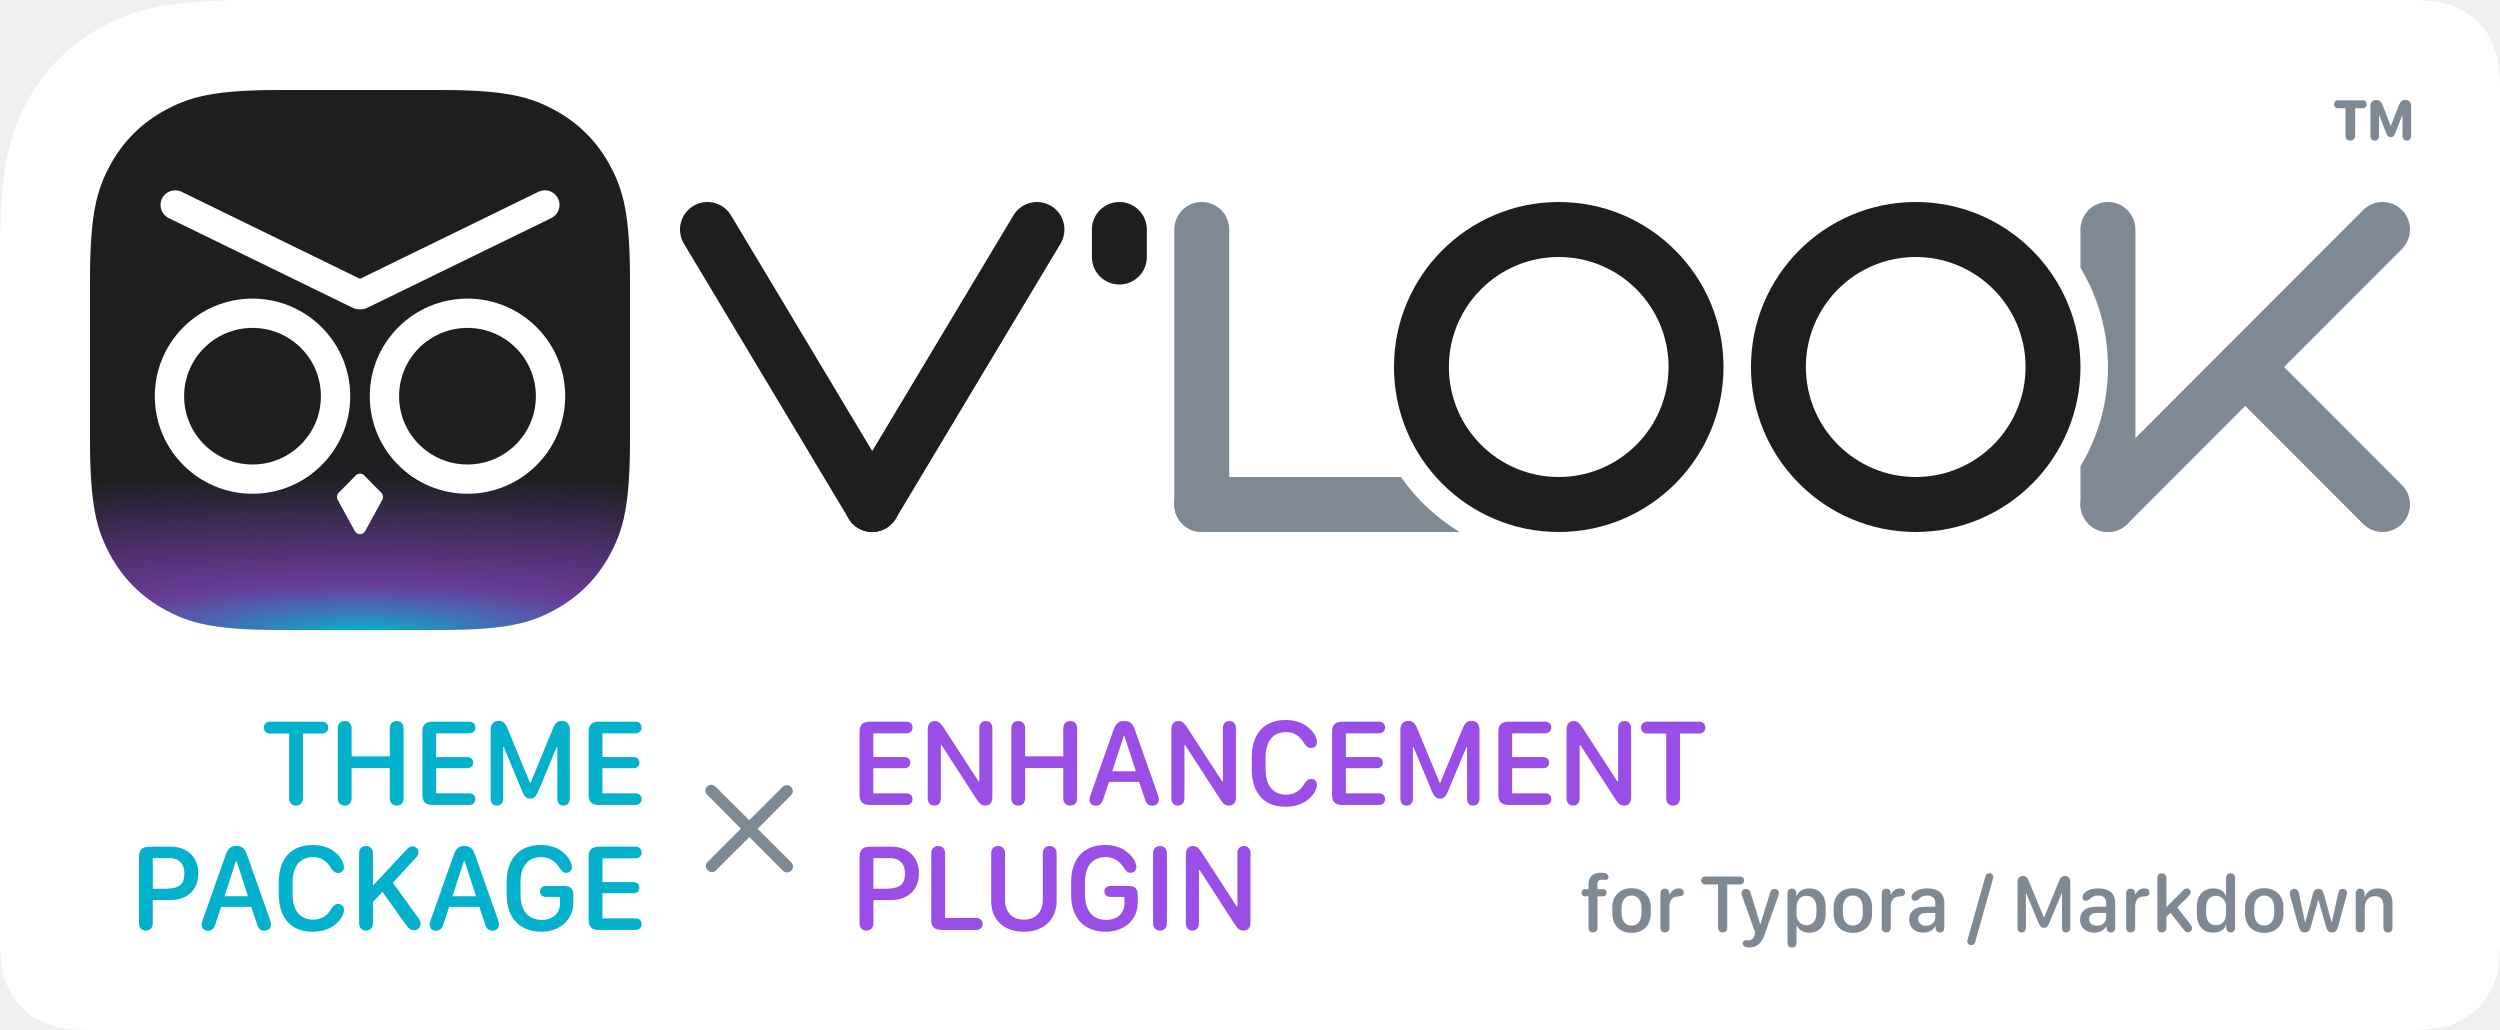
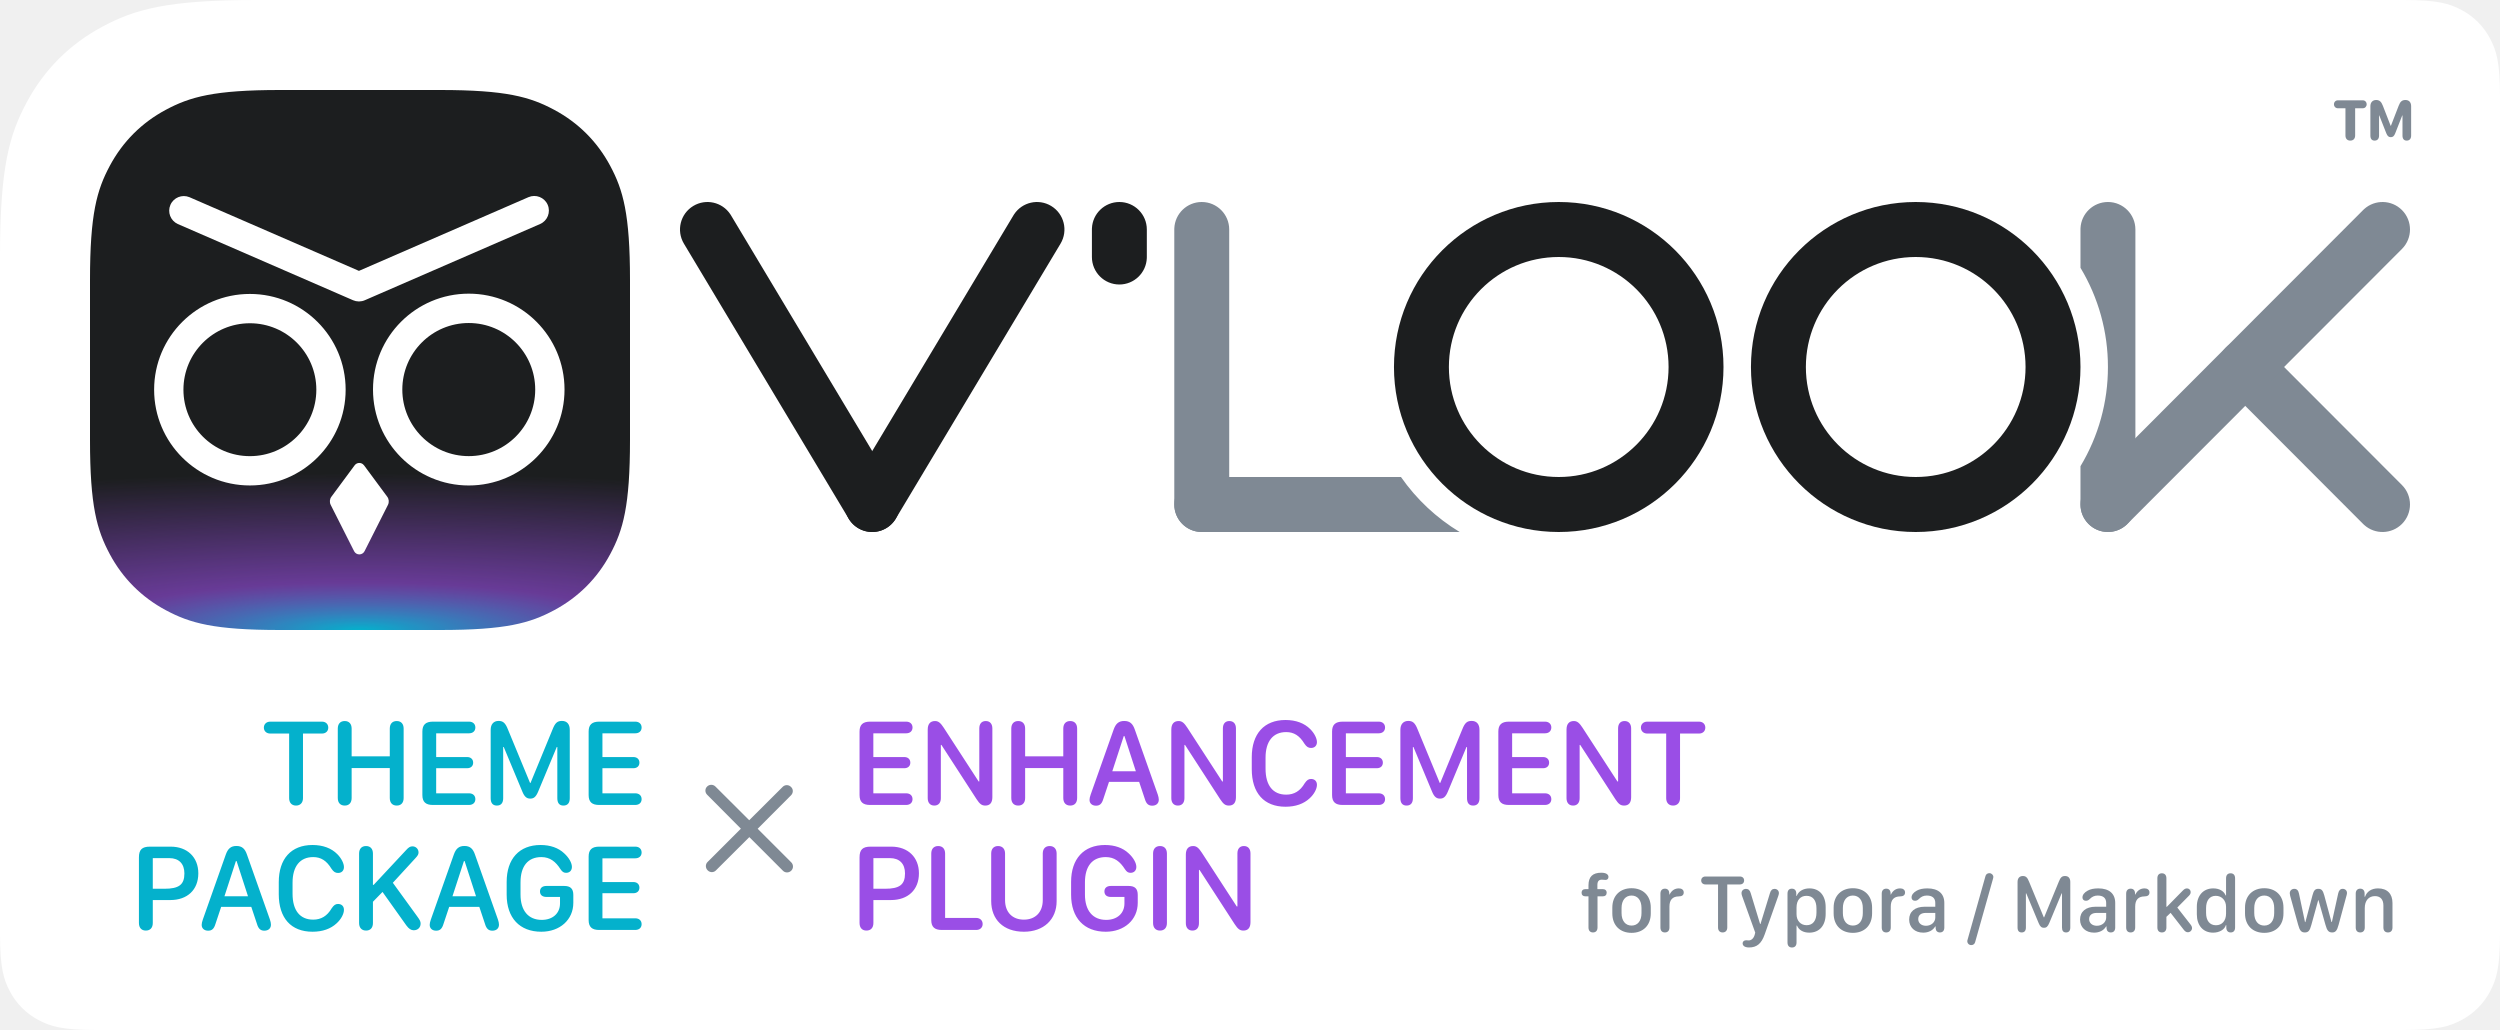
<svg xmlns="http://www.w3.org/2000/svg" xmlns:xlink="http://www.w3.org/1999/xlink" width="500" height="206" viewBox="0 0 500 206">
  <defs>
    <path d="M51.278 0H480.77c6.686 0 9.11.696 11.555 2.003a13.63 13.63 0 0 1 5.67 5.67c1.308 2.445 2.004 4.87 2.004 11.556v167.542c0 6.686-.696 9.11-2.003 11.555a13.63 13.63 0 0 1-5.67 5.67c-2.445 1.308-4.87 2.004-11.556 2.004H19.229c-6.686 0-9.11-.696-11.555-2.003a13.63 13.63 0 0 1-5.67-5.67C.695 195.881 0 193.456 0 186.77V51.278c0-17.83 1.857-24.296 5.343-30.815 3.486-6.518 8.602-11.634 15.12-15.12C26.982 1.857 33.447 0 51.278 0z" id="a" />
    <path d="M0 0h464.227v108H0V0z" id="b" />
    <path d="M38 0h32c13.213 0 18.005 1.376 22.835 3.96 4.831 2.583 8.622 6.374 11.206 11.205C106.624 19.995 108 24.787 108 38v31.998c0 13.214-1.376 18.006-3.96 22.836-2.583 4.831-6.374 8.622-11.205 11.206C88.005 106.624 83.213 108 70 108H38.001c-13.214 0-18.006-1.376-22.836-3.96-4.831-2.583-8.622-6.374-11.206-11.205C1.376 88.005 0 83.213 0 70V38.001c0-13.214 1.376-18.006 3.96-22.836 2.583-4.831 6.374-8.622 11.205-11.206C19.995 1.376 24.787 0 38 0z" id="c" />
    <radialGradient cy="100%" fx="50%" fy="100%" r="72.558%" gradientTransform="matrix(0 -1 2.39932 0 -1.9 1.5)" id="e">
      <stop stop-color="#04B1CC" offset="0%" />
      <stop stop-color="#9A4EE6" stop-opacity=".6" offset="30.303%" />
      <stop stop-color="#9A4EE6" stop-opacity=".35" offset="59.775%" />
      <stop stop-color="#9A4EE6" stop-opacity="0" offset="100%" />
    </radialGradient>
  </defs>
  <g fill="none" xlink:href="#a" fill-rule="evenodd">
    <use fill="#FFF" xlink:href="#a" />
    <g fill-rule="nonzero">
      <g fill="#04B1CC">
        <path d="M59.207 161.114c.854 0 1.391-.574 1.391-1.49V146.71h3.797c.757 0 1.257-.476 1.257-1.184s-.5-1.196-1.257-1.196H54.043c-.744 0-1.27.488-1.27 1.196 0 .696.526 1.184 1.27 1.184h3.784v12.915c0 .928.525 1.49 1.38 1.49zM79.348 161.114c.867 0 1.38-.561 1.38-1.514v-13.879c0-.952-.513-1.513-1.38-1.513-.878 0-1.391.561-1.391 1.513v5.542h-7.63v-5.542c0-.952-.512-1.513-1.379-1.513-.879 0-1.392.561-1.392 1.513v13.88c0 .952.513 1.513 1.392 1.513.867 0 1.38-.561 1.38-1.514v-5.993h7.629v5.993c0 .953.513 1.514 1.391 1.514zM84.475 159.015c0 1.367.66 1.977 2.1 1.977h7.214c.782 0 1.282-.452 1.282-1.16 0-.72-.5-1.171-1.282-1.171h-6.555v-5.018h6.201c.72 0 1.197-.427 1.197-1.11 0-.684-.476-1.123-1.197-1.123h-6.2v-4.749h6.579c.757 0 1.257-.452 1.257-1.16s-.5-1.171-1.257-1.171h-7.239c-1.44 0-2.1.622-2.1 1.977v12.708zM99.38 161.114c.818 0 1.257-.513 1.257-1.477v-10.242h.11l3.711 8.9c.44 1.074.891 1.428 1.6 1.428.695 0 1.135-.342 1.586-1.429l3.711-8.899h.11v10.242c0 .977.415 1.477 1.22 1.477.83 0 1.27-.513 1.27-1.477v-13.672c0-1.135-.573-1.782-1.562-1.782-.903 0-1.367.379-1.88 1.697l-4.407 10.705h-.097l-4.42-10.693c-.512-1.318-1-1.709-1.867-1.709-.989 0-1.587.66-1.587 1.782v13.672c0 .977.427 1.477 1.245 1.477zM117.727 159.015c0 1.367.66 1.977 2.1 1.977h7.214c.782 0 1.282-.452 1.282-1.16 0-.72-.5-1.171-1.282-1.171h-6.555v-5.018h6.201c.72 0 1.197-.427 1.197-1.11 0-.684-.477-1.123-1.197-1.123h-6.2v-4.749h6.579c.757 0 1.257-.452 1.257-1.16s-.5-1.171-1.257-1.171h-7.24c-1.44 0-2.099.622-2.099 1.977v12.708zM29.165 186.114c.88 0 1.392-.562 1.392-1.514v-4.59h3.503c3.406 0 5.603-2.038 5.603-5.346 0-3.21-2.185-5.335-5.53-5.335h-4.138c-1.586 0-2.209.599-2.209 2.149V184.6c0 .952.513 1.514 1.38 1.514zm1.392-8.362v-6.128h3.308c1.917 0 3.015 1.123 3.015 3.064 0 2.27-1.11 3.064-4.016 3.064h-2.307zM41.629 186.138c.744 0 1.16-.366 1.452-1.318l1.148-3.442h6.03l1.148 3.442c.28.94.72 1.318 1.464 1.318.794 0 1.319-.463 1.319-1.196 0-.305-.073-.635-.208-1.037l-4.577-12.952c-.415-1.233-1.014-1.758-2.124-1.758-1.111 0-1.71.537-2.137 1.758l-4.577 12.952c-.159.463-.232.78-.232 1.074 0 .708.525 1.16 1.294 1.16zm3.259-6.884l2.295-7.044h.134l2.283 7.044h-4.712zM55.752 178.826c0 4.773 2.442 7.52 6.75 7.52 2.015 0 3.638-.586 4.798-1.66.916-.818 1.49-1.905 1.49-2.722 0-.708-.452-1.172-1.185-1.172-.512 0-.83.232-1.27.866-.903 1.55-2.111 2.27-3.698 2.27-2.649 0-4.126-1.842-4.126-5.175v-2.221c0-3.26 1.49-5.115 4.126-5.115 1.563 0 2.686.732 3.65 2.32.44.646.793.854 1.33.854.696 0 1.172-.452 1.172-1.172 0-.733-.512-1.77-1.33-2.588-1.184-1.196-2.881-1.831-4.956-1.831-4.285 0-6.75 2.77-6.75 7.446v2.38zM82.742 186.053c.818 0 1.38-.55 1.38-1.33 0-.416-.123-.696-.684-1.453l-4.87-6.714 4.504-4.907c.5-.537.634-.794.634-1.16 0-.684-.525-1.22-1.22-1.22-.428 0-.77.195-1.245.732l-6.507 6.97h-.146v-6.25c0-.952-.513-1.514-1.38-1.514-.879 0-1.391.562-1.391 1.514v13.88c0 .951.525 1.513 1.404 1.513.866 0 1.367-.562 1.367-1.514v-4.248l1.916-1.965 4.76 6.69c.501.683.953.976 1.478.976zM87.234 186.138c.745 0 1.16-.366 1.453-1.318l1.147-3.442h6.03l1.148 3.442c.28.94.72 1.318 1.465 1.318.793 0 1.318-.463 1.318-1.196 0-.305-.073-.635-.207-1.037l-4.578-12.952c-.415-1.233-1.013-1.758-2.124-1.758-1.11 0-1.709.537-2.136 1.758l-4.578 12.952c-.159.463-.232.78-.232 1.074 0 .708.525 1.16 1.294 1.16zm3.26-6.884l2.294-7.044h.135l2.282 7.044h-4.712zM101.333 178.924c0 4.65 2.588 7.422 6.934 7.422 3.723 0 6.396-2.405 6.396-5.774v-1.587c0-1.233-.561-1.794-1.818-1.794h-3.565c-.806 0-1.282.403-1.282 1.098 0 .696.476 1.099 1.282 1.099h2.722v1.306c0 1.965-1.452 3.284-3.65 3.284-2.685 0-4.248-1.856-4.248-5.066v-2.442c0-3.259 1.502-5.053 4.163-5.053 1.733 0 2.869.903 3.845 2.441.342.513.647.708 1.11.708.697 0 1.16-.464 1.16-1.184 0-.806-.61-1.868-1.537-2.71-1.16-1.098-2.784-1.672-4.737-1.672-4.26 0-6.775 2.783-6.775 7.385v2.54zM117.727 184.014c0 1.368.66 1.978 2.1 1.978h7.214c.782 0 1.282-.452 1.282-1.16 0-.72-.5-1.172-1.282-1.172h-6.555v-5.017h6.201c.72 0 1.197-.427 1.197-1.11 0-.684-.477-1.124-1.197-1.124h-6.2v-4.748h6.579c.757 0 1.257-.452 1.257-1.16s-.5-1.172-1.257-1.172h-7.24c-1.44 0-2.099.623-2.099 1.978v12.707z" />
      </g>
      <g fill="#7F8994">
        <path d="M319.503 185.489v-6.217h1.033c.505 0 .798-.277.798-.725 0-.455-.293-.724-.798-.724h-1.058v-.822c0-.74.293-1.066.88-1.066.35 0 .439.049.756.049.35 0 .578-.236.578-.602 0-.236-.114-.432-.326-.586-.244-.163-.618-.253-1.106-.253-1.71 0-2.564.79-2.564 2.523v.757h-.586c-.504 0-.797.269-.797.724 0 .456.3.725.797.725h.586v6.217c0 .635.334 1 .903 1 .57 0 .904-.365.904-1zM326.314 177.644c-2.246 0-3.85 1.432-3.85 3.882v1.147c0 2.482 1.604 3.898 3.85 3.898 2.238 0 3.841-1.416 3.841-3.898v-1.155c0-2.442-1.603-3.874-3.84-3.874zm0 1.465c1.237 0 1.986.968 1.986 2.498v1.001c0 1.554-.749 2.507-1.986 2.507-1.229 0-2.002-.953-2.002-2.507v-1c0-1.53.773-2.5 2.002-2.5zM333.89 185.489v-4.175c0-1.35.627-2.018 1.856-2.034.31-.008.545-.057.708-.171.195-.13.293-.334.293-.619 0-.268-.106-.488-.301-.618-.163-.13-.399-.195-.684-.195-.797 0-1.448.415-1.839 1.228h-.065v-.26c-.024-.578-.334-.912-.87-.912-.57 0-.904.367-.904 1.001v6.755c0 .635.317 1 .895 1 .578 0 .912-.365.912-1zM344.527 186.49c.57 0 .928-.383.928-.993v-8.61h2.53c.505 0 .839-.317.839-.79 0-.471-.334-.797-.838-.797h-6.901c-.497 0-.847.326-.847.798 0 .464.35.79.847.79h2.522v8.61c0 .618.35.992.92.992zM348.523 188.679a.67.67 0 0 0 .203.488c.212.212.594.326 1.075.326 1.554 0 2.482-.749 3.133-2.604l2.726-7.715c.081-.236.122-.407.122-.553 0-.489-.374-.847-.87-.847-.465 0-.766.285-.929.88l-1.888 6.151h-.073l-1.872-6.152c-.162-.594-.472-.879-.944-.879-.52 0-.903.366-.903.855 0 .146.033.325.106.545l2.637 7.348c0 .041-.106.456-.122.48-.196.66-.651 1.083-1.172 1.083-.212 0-.367-.033-.513-.033-.431 0-.716.253-.716.627zM359.306 188.5v-3.385h.09c.382.903 1.269 1.416 2.449 1.416 2.034 0 3.288-1.425 3.288-3.76v-1.343c0-2.327-1.237-3.751-3.248-3.751-1.22 0-2.189.57-2.539 1.497h-.09v-.53c-.024-.585-.34-.91-.886-.91-.562 0-.87.358-.87 1v9.766c0 .643.325 1.001.894 1.001.578 0 .912-.358.912-1.001zm0-5.672v-1.319c0-1.472.757-2.343 2.002-2.343 1.27 0 1.985.903 1.985 2.514v.847c0 1.595-.716 2.514-1.96 2.514-1.205 0-2.027-.887-2.027-2.213zM370.577 177.644c-2.246 0-3.85 1.432-3.85 3.882v1.147c0 2.482 1.604 3.898 3.85 3.898 2.238 0 3.841-1.416 3.841-3.898v-1.155c0-2.442-1.603-3.874-3.841-3.874zm0 1.465c1.237 0 1.986.968 1.986 2.498v1.001c0 1.554-.75 2.507-1.986 2.507-1.229 0-2.002-.953-2.002-2.507v-1c0-1.53.773-2.5 2.002-2.5zM378.153 185.489v-4.175c0-1.35.627-2.018 1.856-2.034.31-.008.545-.057.708-.171.195-.13.293-.334.293-.619 0-.268-.106-.488-.301-.618-.163-.13-.4-.195-.684-.195-.797 0-1.448.415-1.84 1.228h-.064v-.26c-.025-.578-.334-.912-.871-.912-.57 0-.903.367-.903 1.001v6.755c0 .635.317 1 .895 1 .578 0 .911-.365.911-1zM387.04 185.294h.09v.382c.04.513.358.814.854.814.562 0 .879-.358.879-.977v-4.923c0-1.872-1.213-2.913-3.385-2.913-.896 0-1.58.154-2.1.439-.724.39-1.066.879-1.066 1.375 0 .39.26.66.66.66.308 0 .52-.082.74-.294.496-.504.968-.748 1.652-.748 1.098 0 1.692.504 1.692 1.473v.765h-2.148c-1.92.008-3.076.976-3.076 2.563 0 1.563 1.13 2.62 2.807 2.62 1.066 0 1.93-.439 2.401-1.236zm-3.393-1.473c0-.79.553-1.237 1.513-1.237h1.896v.927c0 .928-.805 1.644-1.855 1.644-.928 0-1.554-.537-1.554-1.334zM395.023 188.443l3.597-12.76c.025-.065.041-.18.05-.269.007-.423-.35-.781-.798-.781-.375 0-.676.22-.773.57l-3.59 12.76a.78.78 0 0 0 .749 1.058c.367 0 .668-.22.765-.578zM404.341 186.49c.546 0 .839-.342.839-.985v-6.828h.073l2.474 5.933c.293.716.594.952 1.066.952.464 0 .757-.228 1.058-.952l2.474-5.933h.073v6.828c0 .651.277.985.814.985.553 0 .846-.342.846-.985v-9.114c0-.757-.382-1.188-1.041-1.188-.603 0-.912.252-1.254 1.13l-2.937 7.138h-.066l-2.946-7.13c-.341-.878-.667-1.138-1.245-1.138-.659 0-1.058.439-1.058 1.188v9.114c0 .651.285.985.83.985zM421.22 185.294h.09v.382c.04.513.357.814.854.814.561 0 .879-.358.879-.977v-4.923c0-1.872-1.213-2.913-3.386-2.913-.895 0-1.579.154-2.1.439-.724.39-1.065.879-1.065 1.375 0 .39.26.66.659.66.309 0 .52-.082.74-.294.497-.504.969-.748 1.652-.748 1.099 0 1.693.504 1.693 1.473v.765h-2.148c-1.921.008-3.077.976-3.077 2.563 0 1.563 1.132 2.62 2.808 2.62 1.066 0 1.929-.439 2.4-1.236zm-3.394-1.473c0-.79.554-1.237 1.514-1.237h1.896v.927c0 .928-.806 1.644-1.855 1.644-.928 0-1.555-.537-1.555-1.334zM427.038 185.489v-4.175c0-1.35.627-2.018 1.856-2.034.31-.008.545-.057.708-.171.195-.13.293-.334.293-.619 0-.268-.106-.488-.301-.618-.163-.13-.399-.195-.684-.195-.797 0-1.448.415-1.84 1.228h-.064v-.26c-.025-.578-.334-.912-.87-.912-.57 0-.904.367-.904 1.001v6.755c0 .635.317 1 .895 1 .578 0 .911-.365.911-1zM433.28 185.489v-2.124l.838-.798 2.645 3.402c.26.334.513.48.814.48.456 0 .83-.382.83-.83 0-.228-.106-.48-.317-.74l-2.629-3.37 2.336-2.368c.236-.244.334-.455.334-.7a.731.731 0 0 0-.757-.756c-.277 0-.513.122-.806.423l-3.198 3.255h-.09v-5.705c0-.634-.333-1-.903-1-.578 0-.903.366-.903 1v9.831c0 .635.333 1 .911 1 .57 0 .895-.365.895-1zM445.17 185.041h.09v.53c.032.585.35.919.878.919.57 0 .88-.358.88-1.001v-9.83c0-.635-.326-1.002-.904-1.002-.578 0-.903.367-.903 1.001v3.426h-.09c-.334-.879-1.27-1.407-2.466-1.407-2.002 0-3.288 1.432-3.288 3.678v1.497c0 2.246 1.262 3.679 3.256 3.679 1.245 0 2.286-.61 2.547-1.49zm-3.955-2.457v-.96c0-1.539.716-2.458 1.937-2.458 1.212 0 2.059.911 2.059 2.213v1.327c0 1.44-.782 2.344-2.019 2.344-1.245 0-1.977-.912-1.977-2.466zM452.852 177.644c-2.246 0-3.85 1.432-3.85 3.882v1.147c0 2.482 1.604 3.898 3.85 3.898 2.238 0 3.841-1.416 3.841-3.898v-1.155c0-2.442-1.603-3.874-3.84-3.874zm0 1.465c1.237 0 1.986.968 1.986 2.498v1.001c0 1.554-.749 2.507-1.986 2.507-1.229 0-2.002-.953-2.002-2.507v-1c0-1.53.773-2.5 2.002-2.5zM459.631 184.96c.318 1.18.643 1.53 1.335 1.53.691 0 .993-.326 1.31-1.53l1.359-4.915h.065l1.392 4.915c.325 1.204.659 1.53 1.343 1.53.642 0 .968-.334 1.285-1.53l1.587-5.867c.065-.22.09-.375.09-.497 0-.488-.35-.83-.88-.83-.439 0-.756.334-.878.92l-1.261 5.72h-.082l-1.44-5.322c-.277-1.025-.562-1.318-1.188-1.318-.635 0-.912.293-1.18 1.318l-1.408 5.323h-.082l-1.204-5.705c-.114-.61-.44-.936-.912-.936-.553 0-.927.366-.927.895 0 .122.024.269.073.488l1.603 5.811zM478.495 185.497v-4.899c0-1.855-1.058-2.921-2.897-2.921-1.286 0-2.238.626-2.588 1.676h-.09v-.692c-.016-.594-.333-.928-.878-.928-.554 0-.896.367-.896.977v6.779c0 .635.326 1 .904 1 .57 0 .903-.365.903-1v-3.874c0-1.489.79-2.392 2.035-2.392 1.09 0 1.692.667 1.692 1.88v4.386c0 .635.334 1 .912 1 .57 0 .903-.357.903-.992z" />
      </g>
      <path d="M143.19 174.076l6.674-6.653 6.714 6.714c.447.468 1.2.468 1.668 0a1.167 1.167 0 0 0 0-1.669l-6.714-6.713 6.673-6.694c.468-.468.488-1.22 0-1.668a1.156 1.156 0 0 0-1.688 0l-6.674 6.653-6.754-6.735a1.167 1.167 0 0 0-1.668 0c-.468.448-.448 1.2.02 1.648l6.734 6.775-6.653 6.653c-.468.448-.468 1.22.02 1.689.469.468 1.201.468 1.649 0z" fill="#7F8994" />
      <g fill="#9A4EE6">
        <path d="M171.91 159.015c0 1.367.658 1.977 2.099 1.977h7.214c.781 0 1.282-.452 1.282-1.16 0-.72-.5-1.171-1.282-1.171h-6.555v-5.018h6.201c.72 0 1.196-.427 1.196-1.11 0-.684-.476-1.123-1.196-1.123h-6.201v-4.749h6.58c.756 0 1.257-.452 1.257-1.16s-.5-1.171-1.257-1.171h-7.24c-1.44 0-2.099.622-2.099 1.977v12.708zM188.169 159.637v-10.644h.122l7.02 10.84c.646.976 1.037 1.281 1.757 1.281.928 0 1.404-.586 1.404-1.672v-13.757c0-.916-.489-1.477-1.319-1.477s-1.294.561-1.294 1.477v10.607h-.134l-6.958-10.717c-.598-.904-1.025-1.367-1.746-1.367-.976 0-1.477.598-1.477 1.72v13.71c0 .915.489 1.476 1.319 1.476s1.306-.561 1.306-1.477zM214.048 161.114c.867 0 1.38-.561 1.38-1.514v-13.879c0-.952-.513-1.513-1.38-1.513-.88 0-1.392.561-1.392 1.513v5.542h-7.63v-5.542c0-.952-.512-1.513-1.379-1.513-.878 0-1.391.561-1.391 1.513v13.88c0 .952.513 1.513 1.391 1.513.867 0 1.38-.561 1.38-1.514v-5.993h7.63v5.993c0 .953.512 1.514 1.39 1.514zM219.2 161.139c.744 0 1.159-.367 1.452-1.319l1.147-3.442h6.03l1.148 3.442c.28.94.72 1.319 1.465 1.319.793 0 1.318-.464 1.318-1.197 0-.305-.073-.634-.207-1.037l-4.578-12.952c-.415-1.233-1.013-1.758-2.124-1.758-1.11 0-1.709.537-2.136 1.758l-4.578 12.952c-.159.464-.232.78-.232 1.074 0 .708.525 1.16 1.294 1.16zm3.258-6.885l2.295-7.044h.135l2.282 7.044h-4.712zM236.887 159.637v-10.644h.122l7.02 10.84c.646.976 1.037 1.281 1.757 1.281.928 0 1.404-.586 1.404-1.672v-13.757c0-.916-.488-1.477-1.318-1.477-.83 0-1.294.561-1.294 1.477v10.607h-.135l-6.958-10.717c-.598-.904-1.025-1.367-1.745-1.367-.977 0-1.477.598-1.477 1.72v13.71c0 .915.488 1.476 1.318 1.476.83 0 1.306-.561 1.306-1.477zM250.352 153.827c0 4.773 2.44 7.52 6.75 7.52 2.014 0 3.638-.587 4.797-1.661.916-.818 1.49-1.904 1.49-2.722 0-.708-.452-1.172-1.184-1.172-.513 0-.83.232-1.27.867-.903 1.55-2.112 2.27-3.699 2.27-2.649 0-4.126-1.843-4.126-5.176v-2.221c0-3.26 1.49-5.115 4.126-5.115 1.563 0 2.686.732 3.65 2.32.44.646.794.854 1.33.854.697 0 1.173-.452 1.173-1.172 0-.733-.513-1.77-1.331-2.588-1.184-1.196-2.88-1.831-4.956-1.831-4.285 0-6.75 2.771-6.75 7.446v2.38zM266.416 159.015c0 1.367.66 1.977 2.1 1.977h7.214c.781 0 1.282-.452 1.282-1.16 0-.72-.5-1.171-1.282-1.171h-6.555v-5.018h6.2c.721 0 1.197-.427 1.197-1.11 0-.684-.476-1.123-1.196-1.123h-6.201v-4.749h6.58c.756 0 1.257-.452 1.257-1.16s-.5-1.171-1.258-1.171h-7.238c-1.44 0-2.1.622-2.1 1.977v12.708zM281.32 161.114c.819 0 1.258-.513 1.258-1.477v-10.242h.11l3.71 8.9c.44 1.074.892 1.428 1.6 1.428.696 0 1.135-.342 1.587-1.429l3.71-8.899h.11v10.242c0 .977.416 1.477 1.221 1.477.83 0 1.27-.513 1.27-1.477v-13.672c0-1.135-.574-1.782-1.563-1.782-.903 0-1.367.379-1.88 1.697l-4.406 10.705h-.098l-4.419-10.693c-.513-1.318-1-1.709-1.867-1.709-.99 0-1.587.66-1.587 1.782v13.672c0 .977.427 1.477 1.245 1.477zM299.668 159.015c0 1.367.659 1.977 2.1 1.977h7.214c.781 0 1.282-.452 1.282-1.16 0-.72-.5-1.171-1.282-1.171h-6.555v-5.018h6.2c.721 0 1.197-.427 1.197-1.11 0-.684-.476-1.123-1.196-1.123h-6.201v-4.749h6.58c.756 0 1.257-.452 1.257-1.16s-.5-1.171-1.258-1.171h-7.239c-1.44 0-2.1.622-2.1 1.977v12.708zM315.928 159.637v-10.644h.122l7.019 10.84c.647.976 1.037 1.281 1.758 1.281.927 0 1.403-.586 1.403-1.672v-13.757c0-.916-.488-1.477-1.318-1.477-.83 0-1.294.561-1.294 1.477v10.607h-.134l-6.958-10.717c-.598-.904-1.026-1.367-1.746-1.367-.976 0-1.477.598-1.477 1.72v13.71c0 .915.488 1.476 1.318 1.476.83 0 1.307-.561 1.307-1.477zM334.617 161.114c.854 0 1.391-.574 1.391-1.49V146.71h3.797c.756 0 1.257-.476 1.257-1.184s-.5-1.196-1.257-1.196h-10.352c-.745 0-1.27.488-1.27 1.196 0 .696.525 1.184 1.27 1.184h3.784v12.915c0 .928.525 1.49 1.38 1.49zM173.289 186.114c.878 0 1.391-.562 1.391-1.514v-4.59h3.504c3.405 0 5.603-2.038 5.603-5.346 0-3.21-2.185-5.335-5.53-5.335h-4.138c-1.587 0-2.21.599-2.21 2.149V184.6c0 .952.513 1.514 1.38 1.514zm1.391-8.362v-6.128h3.308c1.917 0 3.015 1.123 3.015 3.064 0 2.27-1.11 3.064-4.016 3.064h-2.307zM196.53 184.796c0-.72-.524-1.209-1.293-1.209h-6.214v-12.866c0-.952-.512-1.514-1.379-1.514-.879 0-1.392.562-1.392 1.514v13.293c0 1.368.66 1.978 2.1 1.978h6.885c.769 0 1.294-.476 1.294-1.196zM211.326 180.23v-9.533c0-.928-.537-1.49-1.392-1.49-.867 0-1.38.562-1.38 1.49v9.326c0 2.404-1.464 3.906-3.771 3.906-2.32 0-3.772-1.49-3.772-3.906v-9.326c0-.928-.537-1.49-1.392-1.49-.867 0-1.38.562-1.38 1.49v9.497c0 3.698 2.43 6.152 6.544 6.152 3.943 0 6.543-2.441 6.543-6.116zM214.219 178.924c0 4.65 2.588 7.422 6.933 7.422 3.723 0 6.397-2.405 6.397-5.774v-1.587c0-1.233-.562-1.794-1.82-1.794h-3.564c-.805 0-1.281.403-1.281 1.098 0 .696.476 1.099 1.281 1.099h2.723v1.306c0 1.965-1.453 3.284-3.65 3.284-2.686 0-4.248-1.856-4.248-5.066v-2.442c0-3.259 1.501-5.053 4.162-5.053 1.734 0 2.869.903 3.846 2.441.341.513.646.708 1.11.708.696 0 1.16-.464 1.16-1.184 0-.806-.61-1.868-1.538-2.71-1.16-1.098-2.783-1.672-4.736-1.672-4.26 0-6.775 2.783-6.775 7.385v2.54zM232.004 186.114c.867 0 1.38-.562 1.38-1.514v-13.879c0-.952-.513-1.514-1.38-1.514-.879 0-1.391.562-1.391 1.514v13.88c0 .951.525 1.513 1.391 1.513zM239.792 184.637v-10.645h.122l7.02 10.84c.647.977 1.037 1.282 1.757 1.282.928 0 1.404-.586 1.404-1.672v-13.758c0-.915-.488-1.477-1.318-1.477-.83 0-1.294.562-1.294 1.477v10.608h-.134l-6.958-10.717c-.599-.904-1.026-1.368-1.746-1.368-.977 0-1.477.598-1.477 1.722v13.708c0 .915.488 1.477 1.318 1.477.83 0 1.306-.562 1.306-1.477z" />
      </g>
    </g>
    <g xlink:href="#b">
      <g transform="translate(18 18)">
        <mask id="d" fill="#fff">
          <use xlink:href="#c" />
        </mask>
        <g mask="url(#d)">
          <path fill="#1C1E1F" d="M0 0h108v108H0z" />
          <path fill="url(#e)" d="M0 64.8h108V108H0z" />
        </g>
        <g mask="url(#d)" fill="#FFF">
-           <path d="M54.822 77.066l.011.012 3.44 3.487c.364.369.442.931.194 1.385l-3.44 6.278a1.17 1.17 0 0 1-2.053 0l-3.441-6.278a1.17 1.17 0 0 1 .193-1.385l3.44-3.487a1.17 1.17 0 0 1 1.656-.012zm-22.32-35.343c10.794 0 19.544 8.737 19.544 19.514S43.296 80.75 32.503 80.75 12.96 72.014 12.96 61.237c0-10.777 8.75-19.514 19.543-19.514zm42.995 0c10.793 0 19.543 8.737 19.543 19.514S86.29 80.75 75.497 80.75s-19.543-8.736-19.543-19.513c0-10.777 8.75-19.514 19.543-19.514zm-42.994 5.854c-7.555 0-13.68 6.116-13.68 13.66 0 7.544 6.125 13.66 13.68 13.66s13.68-6.116 13.68-13.66c0-7.544-6.125-13.66-13.68-13.66zm42.994 0c-7.555 0-13.68 6.116-13.68 13.66 0 7.544 6.125 13.66 13.68 13.66s13.68-6.116 13.68-13.66c0-7.544-6.125-13.66-13.68-13.66zm15.696-27.509c.501.038.986.205 1.404.484.358.238.668.558.898.95l.108.202c.236.484.327 1.001.289 1.502a2.94 2.94 0 0 1-.484 1.404c-.278.418-.668.77-1.152 1.006L55.44 43.572a2.913 2.913 0 0 1-1.436.293 2.917 2.917 0 0 1-1.444-.293L15.744 25.616a2.926 2.926 0 1 1 2.565-5.26L54 37.766l35.692-17.408a2.912 2.912 0 0 1 1.502-.289z" />
+           <path d="M54.56 74.82c.094.07.177.152.246.246l4.644 6.281a1.56 1.56 0 0 1 .138 1.632l-4.678 9.26a1.17 1.17 0 0 1-2.09 0l-4.678-9.26a1.56 1.56 0 0 1 .138-1.632l4.644-6.281a1.17 1.17 0 0 1 1.637-.246zm21.193-34.088c10.577 0 19.152 8.588 19.152 19.182 0 10.593-8.575 19.181-19.152 19.181-10.577 0-19.152-8.588-19.152-19.181 0-10.594 8.575-19.182 19.152-19.182zm-43.776.056c10.577 0 19.152 8.575 19.152 19.152 0 10.577-8.575 19.152-19.152 19.152-10.577 0-19.152-8.575-19.152-19.152 0-10.577 8.575-19.152 19.152-19.152zm0 5.863c-7.34 0-13.29 5.95-13.29 13.289 0 7.34 5.95 13.29 13.29 13.29 7.34 0 13.29-5.95 13.29-13.29 0-7.34-5.95-13.29-13.29-13.29zm43.776-.047c-7.34 0-13.29 5.96-13.29 13.31 0 7.35 5.95 13.31 13.29 13.31 7.34 0 13.29-5.96 13.29-13.31 0-7.35-5.95-13.31-13.29-13.31zm15.783-23.651a2.926 2.926 0 0 1-1.516 3.85L54.96 42.047c-.372.162-.758.24-1.14.243h-.064a2.916 2.916 0 0 1-1.14-.243l-35.06-15.244a2.926 2.926 0 0 1 2.333-5.366l33.899 14.738 33.898-14.738a2.926 2.926 0 0 1 3.85 1.516z" />
        </g>
      </g>
      <g fill-rule="nonzero">
        <path d="M445.164 69.511a5.487 5.487 0 0 1 7.569-.19l.198.19 27.46 27.5a5.505 5.505 0 0 1 0 7.777 5.487 5.487 0 0 1-7.568.19l-.199-.19-27.46-27.5a5.505 5.505 0 0 1 0-7.777z" fill="#7F8994" />
        <path d="M480.391 42.012a5.487 5.487 0 0 0-7.568-.19l-.199.19-54.92 54.998a5.505 5.505 0 0 0 0 7.778 5.487 5.487 0 0 0 7.568.19l.199-.19 54.92-54.998a5.505 5.505 0 0 0 0-7.778z" fill="#7F8994" />
        <path d="M210.223 41.185a5.488 5.488 0 0 0-7.4 1.673l-.135.213-32.952 54.999a5.504 5.504 0 0 0 1.883 7.545 5.488 5.488 0 0 0 7.401-1.673l.135-.213 32.952-54.999a5.504 5.504 0 0 0-1.884-7.545z" fill="#1C1E1F" />
        <path d="M138.667 41.185a5.488 5.488 0 0 1 7.401 1.673l.134.213 32.953 54.999a5.504 5.504 0 0 1-1.884 7.545 5.488 5.488 0 0 1-7.401-1.673l-.134-.213-32.953-54.999a5.504 5.504 0 0 1 1.884-7.545z" fill="#1C1E1F" />
        <path d="M240.35 40.4a5.496 5.496 0 0 0-5.487 5.262l-.005.239v54.998c0 3.038 2.459 5.5 5.492 5.5a5.496 5.496 0 0 0 5.487-5.261l.005-.239V45.901c0-3.038-2.459-5.5-5.492-5.5z" fill="#7F8994" />
        <path d="M223.874 40.4a5.496 5.496 0 0 0-5.487 5.262l-.005.239v5.5c0 3.037 2.458 5.5 5.492 5.5a5.496 5.496 0 0 0 5.487-5.262l.005-.238v-5.5c0-3.038-2.46-5.5-5.492-5.5z" fill="#1C1E1F" />
        <path d="M421.587 40.4a5.496 5.496 0 0 1 5.492 5.5v55l-.005.238a5.496 5.496 0 0 1-5.487 5.261 5.496 5.496 0 0 1-5.492-5.5v-7.658a38.36 38.36 0 0 0 5.492-19.841 38.36 38.36 0 0 0-5.491-19.84V45.9l.004-.238a5.496 5.496 0 0 1 5.487-5.261zM280.193 95.4a38.684 38.684 0 0 0 11.741 11H240.35l-.238-.006a5.497 5.497 0 0 1-5.254-5.495c0-3.037 2.459-5.5 5.492-5.5z" fill="#7F8994" />
        <path d="M311.746 40.4c-18.199 0-32.952 14.775-32.952 33s14.753 33 32.952 33c18.2 0 32.953-14.775 32.953-33s-14.754-33-32.953-33zm0 11c12.133 0 21.969 9.85 21.969 22s-9.836 22-21.969 22c-12.132 0-21.968-9.85-21.968-22s9.836-22 21.968-22zM383.143 40.4c-18.199 0-32.952 14.775-32.952 33s14.753 33 32.952 33c18.2 0 32.952-14.775 32.952-33s-14.753-33-32.952-33zm0 11c12.133 0 21.968 9.85 21.968 22s-9.835 22-21.968 22-21.968-9.85-21.968-22 9.835-22 21.968-22z" fill="#1C1E1F" />
      </g>
      <g fill="#7F8994" fill-rule="nonzero">
        <path d="M470.057 28.121c.603 0 .972-.387.972-1.02v-5.449h1.53c.445 0 .773-.34.773-.79 0-.458-.328-.798-.773-.798h-4.987c-.445 0-.779.34-.779.797 0 .451.334.791.78.791h1.517v5.45c0 .632.363 1.02.967 1.02zM474.926 28.121c.562 0 .885-.369.885-1.008v-4.025h.046l1.4 3.562c.23.586.505.786.903.786.393 0 .662-.188.89-.786l1.395-3.562h.053v4.025c0 .657.293 1.008.844 1.008.562 0 .885-.369.885-1.008v-5.86c0-.796-.416-1.253-1.143-1.253-.65 0-1.031.293-1.348 1.143l-1.547 4.002h-.064l-1.553-3.997c-.31-.837-.715-1.148-1.336-1.148-.714 0-1.16.475-1.16 1.254v5.86c0 .656.293 1.007.85 1.007z" />
      </g>
    </g>
  </g>
</svg>
